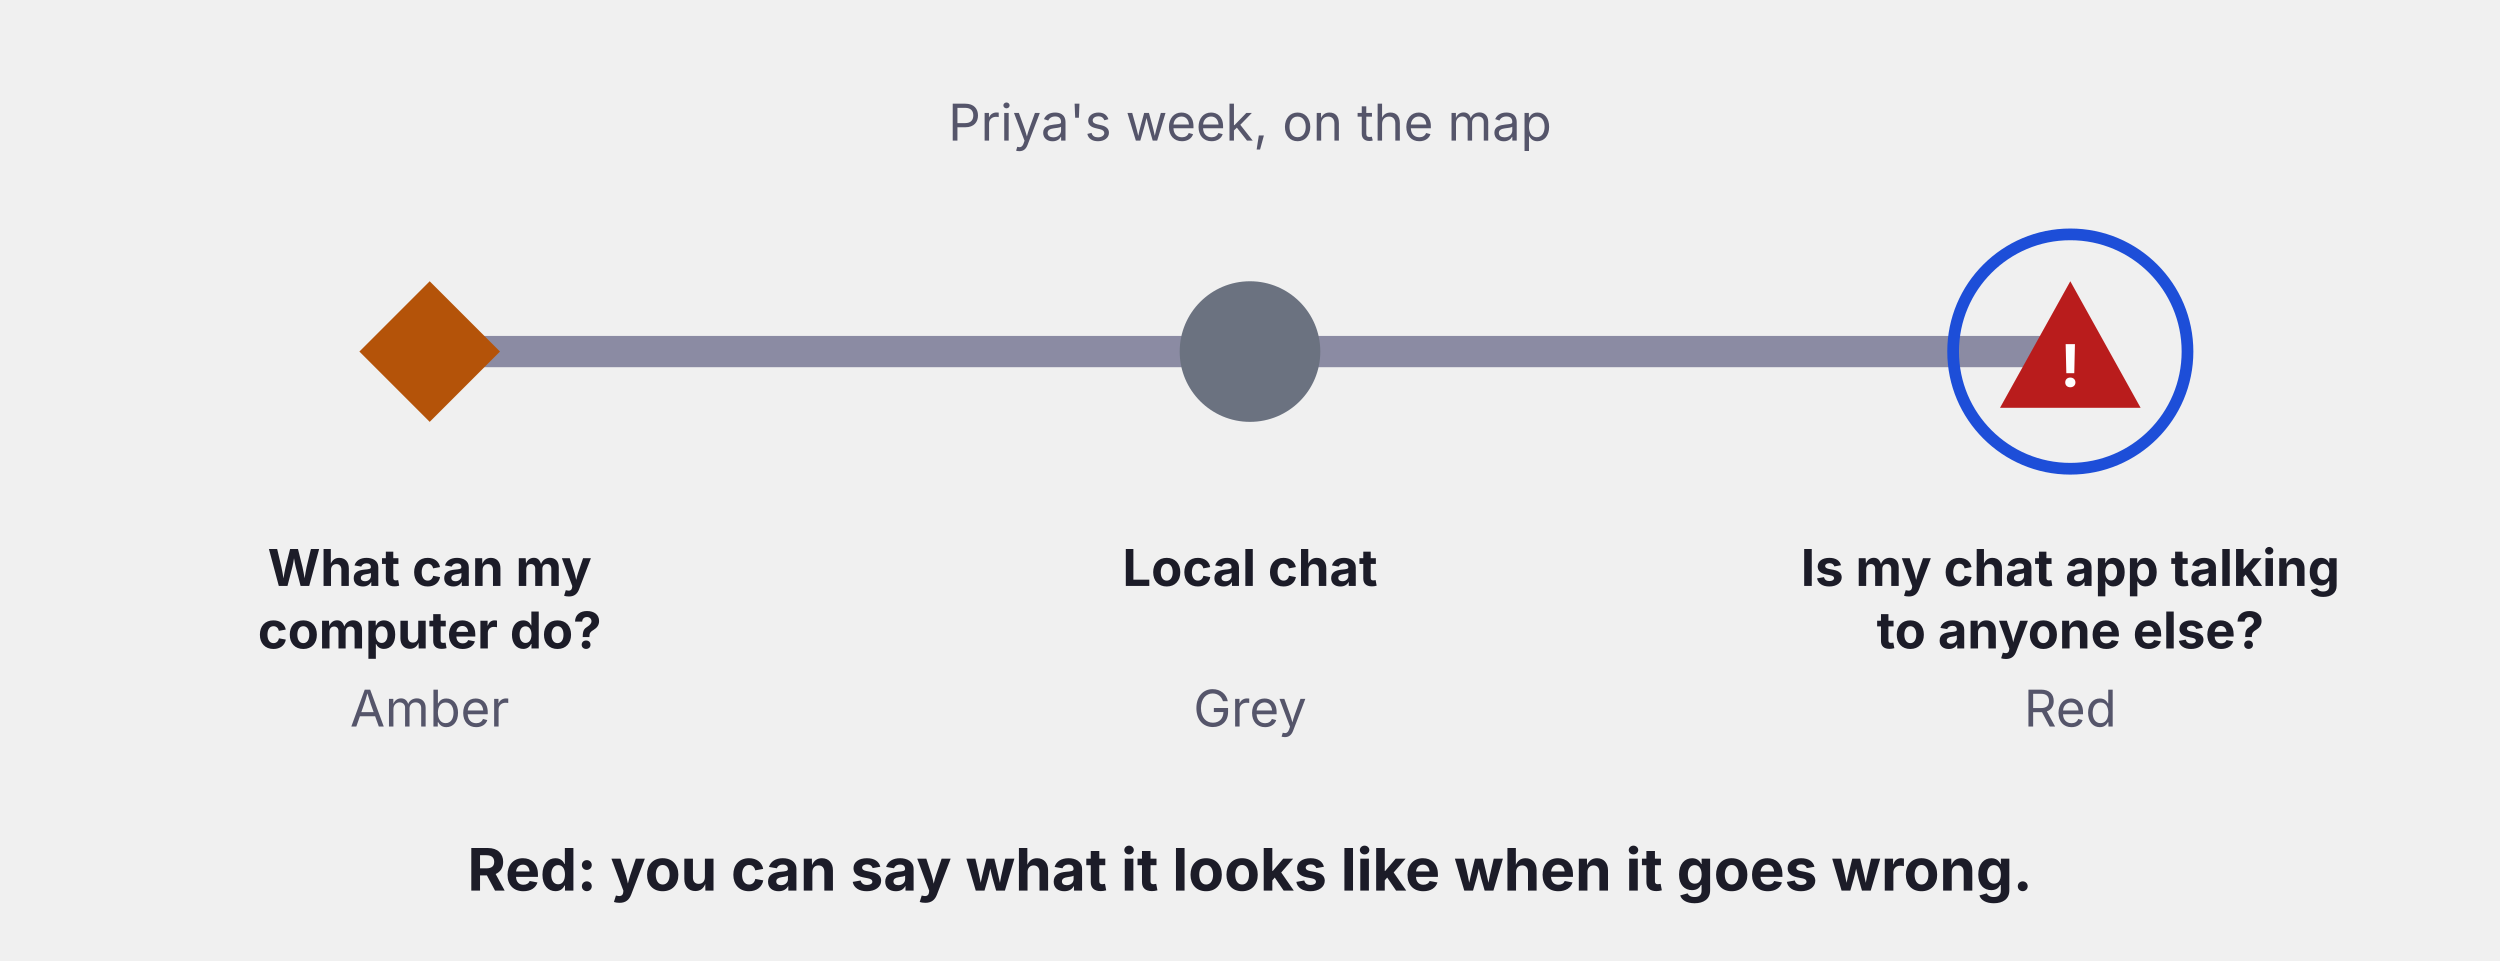
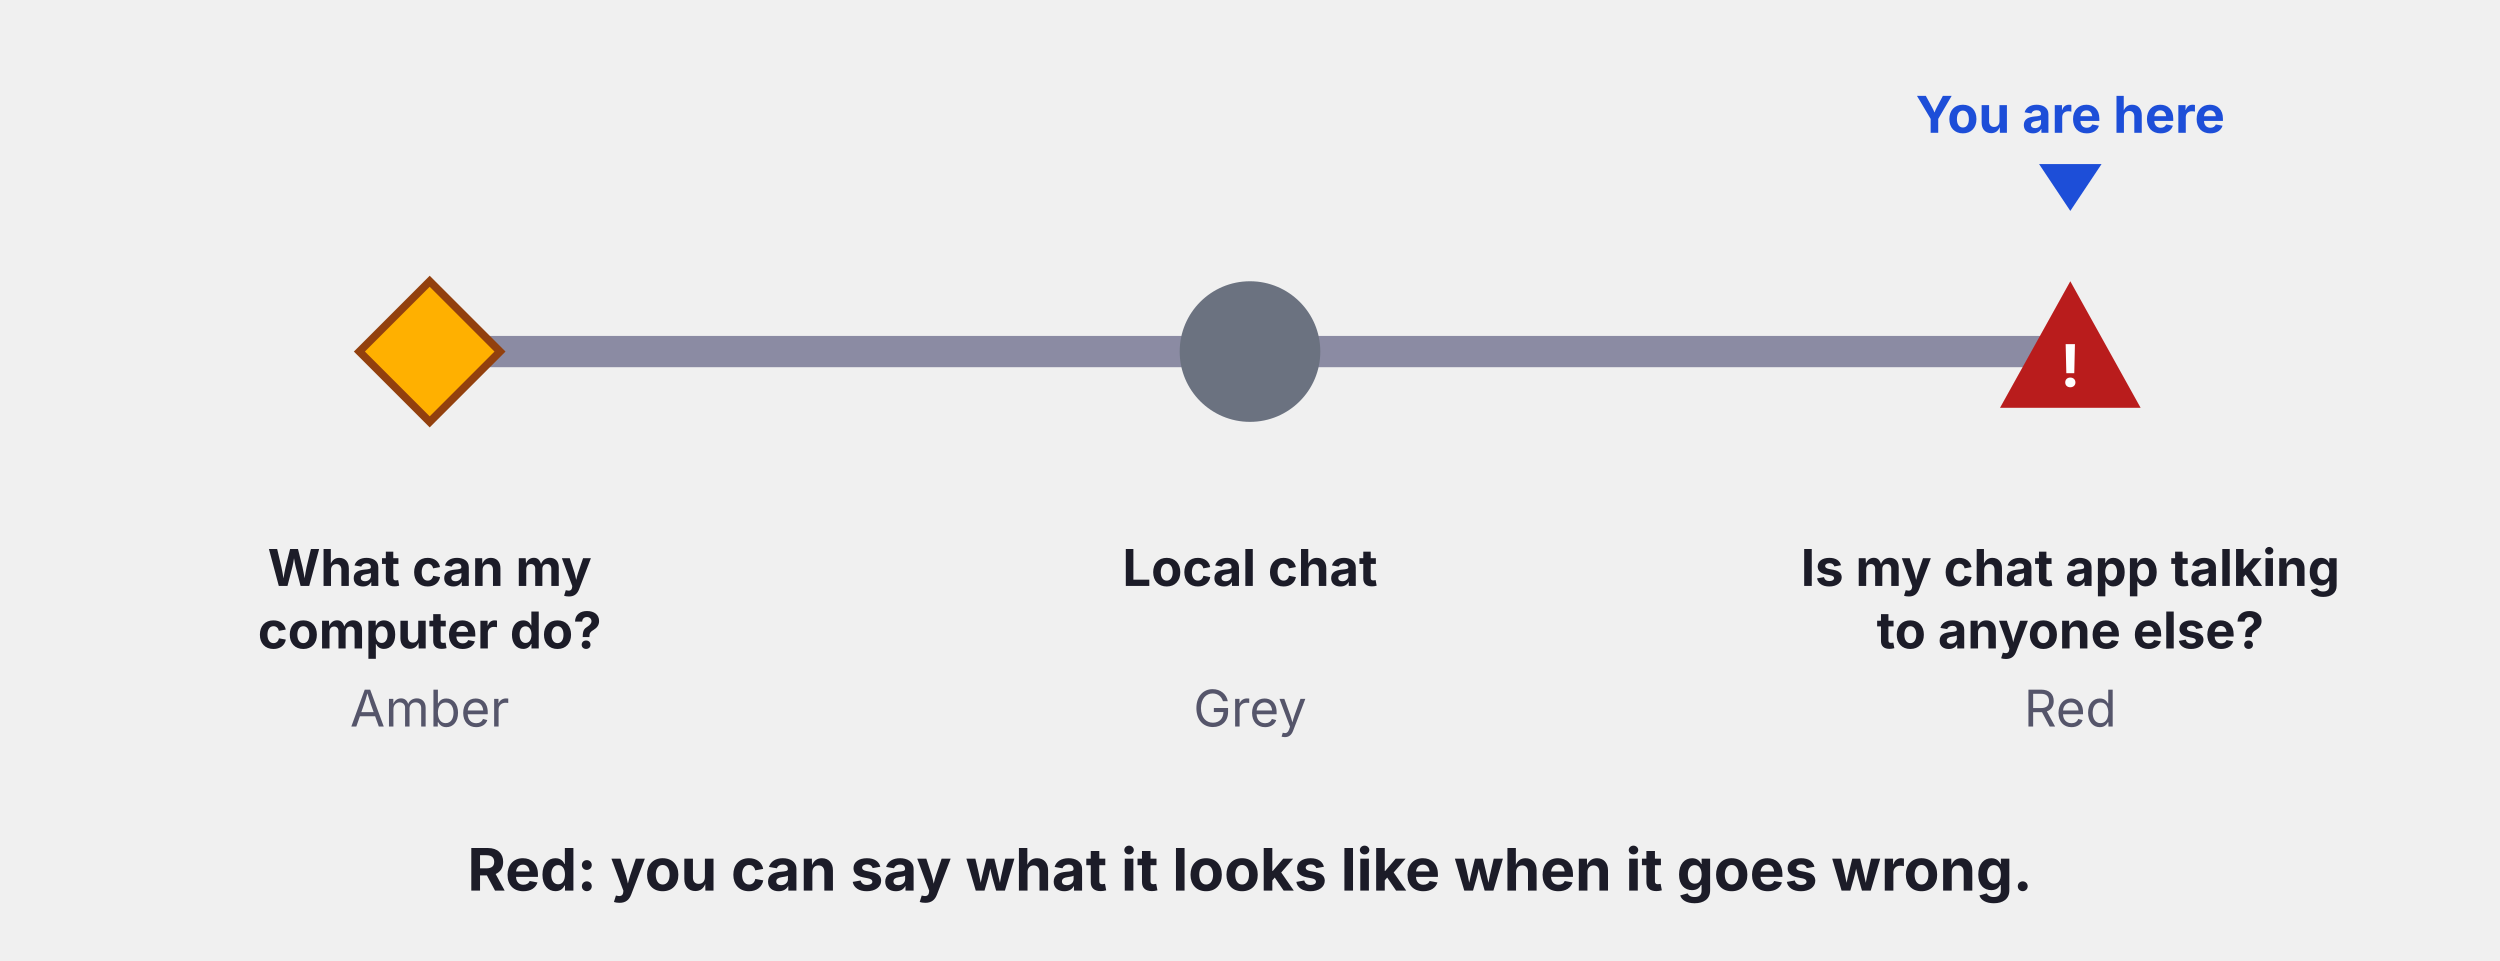
<svg xmlns="http://www.w3.org/2000/svg" viewBox="0 0 640 246" width="640" height="246" font-family="system-ui, -apple-system, Segoe UI, sans-serif" class="fig" data-figure="three-stations">
  <line x1="110" y1="90" x2="530" y2="90" class="fig-line-stroke" stroke="#8b8ba3" stroke-width="8" stroke-linecap="round" />
-   <polygon points="110,72 128,90 110,108 92,90" class="fig-crit coach-crit--amber" fill="#b45309" data-station="machine" />
+   <g>
+     <polygon points="110,72 128,90 110,108 92,90" class="fig-crit coach-crit--amber" fill="#ffb000" data-station="machine" stroke="#92400e" stroke-width="2" />
+   </g>
  <text x="110" y="150" font-size="13" text-anchor="middle" class="fig-ink" fill="#1c1c28" font-weight="bold">What can my</text>
  <text x="110" y="166" font-size="13" text-anchor="middle" class="fig-ink" fill="#1c1c28" font-weight="bold">computer do?</text>
  <text x="110" y="186" font-size="13" text-anchor="middle" class="fig-muted" fill="#55556a">Amber</text>
-   <circle cx="320" cy="90" r="18" class="fig-crit coach-crit--grey" fill="#6b7280" data-station="localchat" />
+   <g>
+     <circle cx="320" cy="90" r="18" class="fig-crit coach-crit--grey" fill="#6b7280" data-station="localchat" />
+   </g>
  <text x="320" y="150" font-size="13" text-anchor="middle" class="fig-ink" fill="#1c1c28" font-weight="bold">Local chat</text>
  <text x="320" y="186" font-size="13" text-anchor="middle" class="fig-muted" fill="#55556a">Grey</text>
-   <circle cx="530" cy="90" r="30" class="fig-accent-stroke" fill="none" stroke="#1d4ed8" stroke-width="3" />
-   <polygon points="530,72 548,104.4 512,104.4" class="fig-crit coach-crit--red" fill="#b91c1c" data-station="prove" />
-   <text x="530" y="99" font-size="15" text-anchor="middle" class="fig-on-crit" fill="#ffffff" font-weight="bold">!</text>
+   <g>
+     <polygon points="530,72 548,104.4 512,104.4" class="fig-crit coach-crit--red" fill="#b91c1c" data-station="prove" />
+     <text x="530" y="99" font-size="15" text-anchor="middle" class="fig-on-crit" fill="#ffffff" font-weight="bold">!</text>
+   </g>
+   <text x="530" y="34" font-size="13" text-anchor="middle" class="fig-accent-fill" fill="#1d4ed8" font-weight="bold">You are here</text>
+   <polygon points="522,42 538,42 530,54" class="fig-accent-fill" fill="#1d4ed8" />
  <text x="530" y="150" font-size="13" text-anchor="middle" class="fig-ink" fill="#1c1c28" font-weight="bold">Is my chat app talking</text>
  <text x="530" y="166" font-size="13" text-anchor="middle" class="fig-ink" fill="#1c1c28" font-weight="bold">to anyone else?</text>
  <text x="530" y="186" font-size="13" text-anchor="middle" class="fig-muted" fill="#55556a">Red</text>
  <text x="320" y="228" font-size="15" text-anchor="middle" class="fig-ink fig-result" fill="#1c1c28" font-weight="bold">Red: you can say what it looks like when it goes wrong.</text>
-   <text x="320" y="36" font-size="13" text-anchor="middle" class="fig-muted" fill="#55556a">Priya's week, on the map</text>
</svg>
